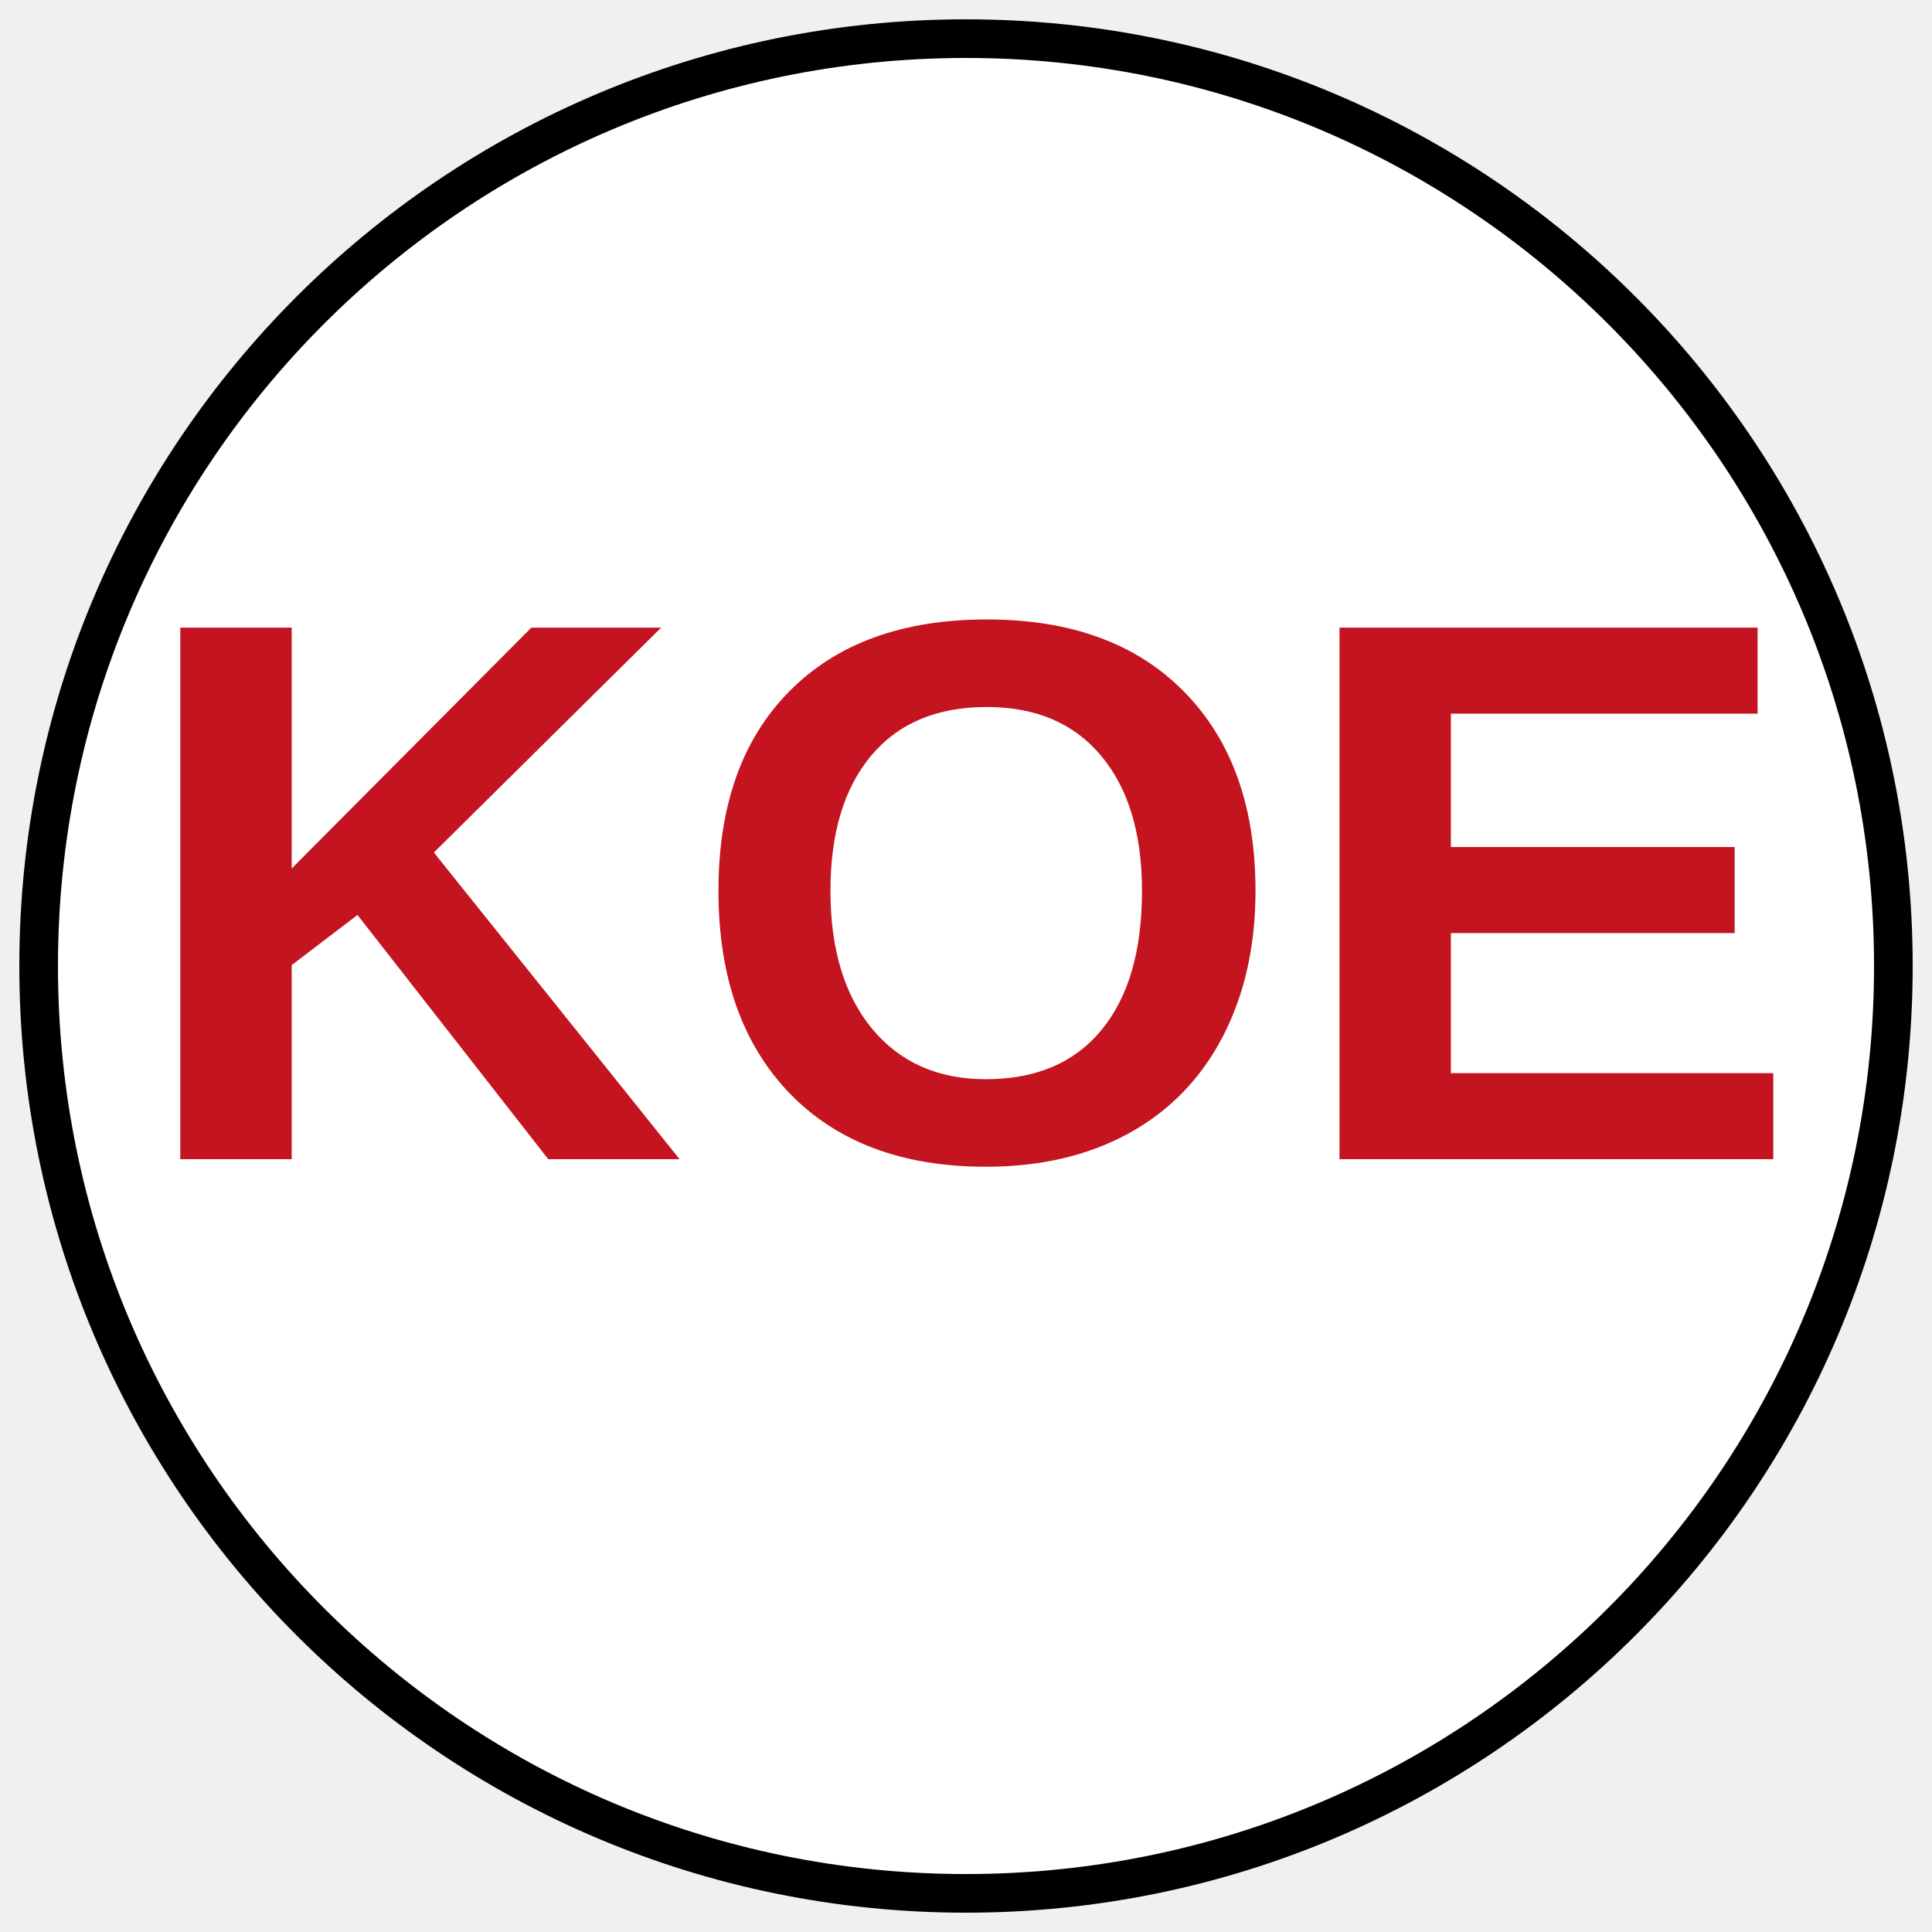
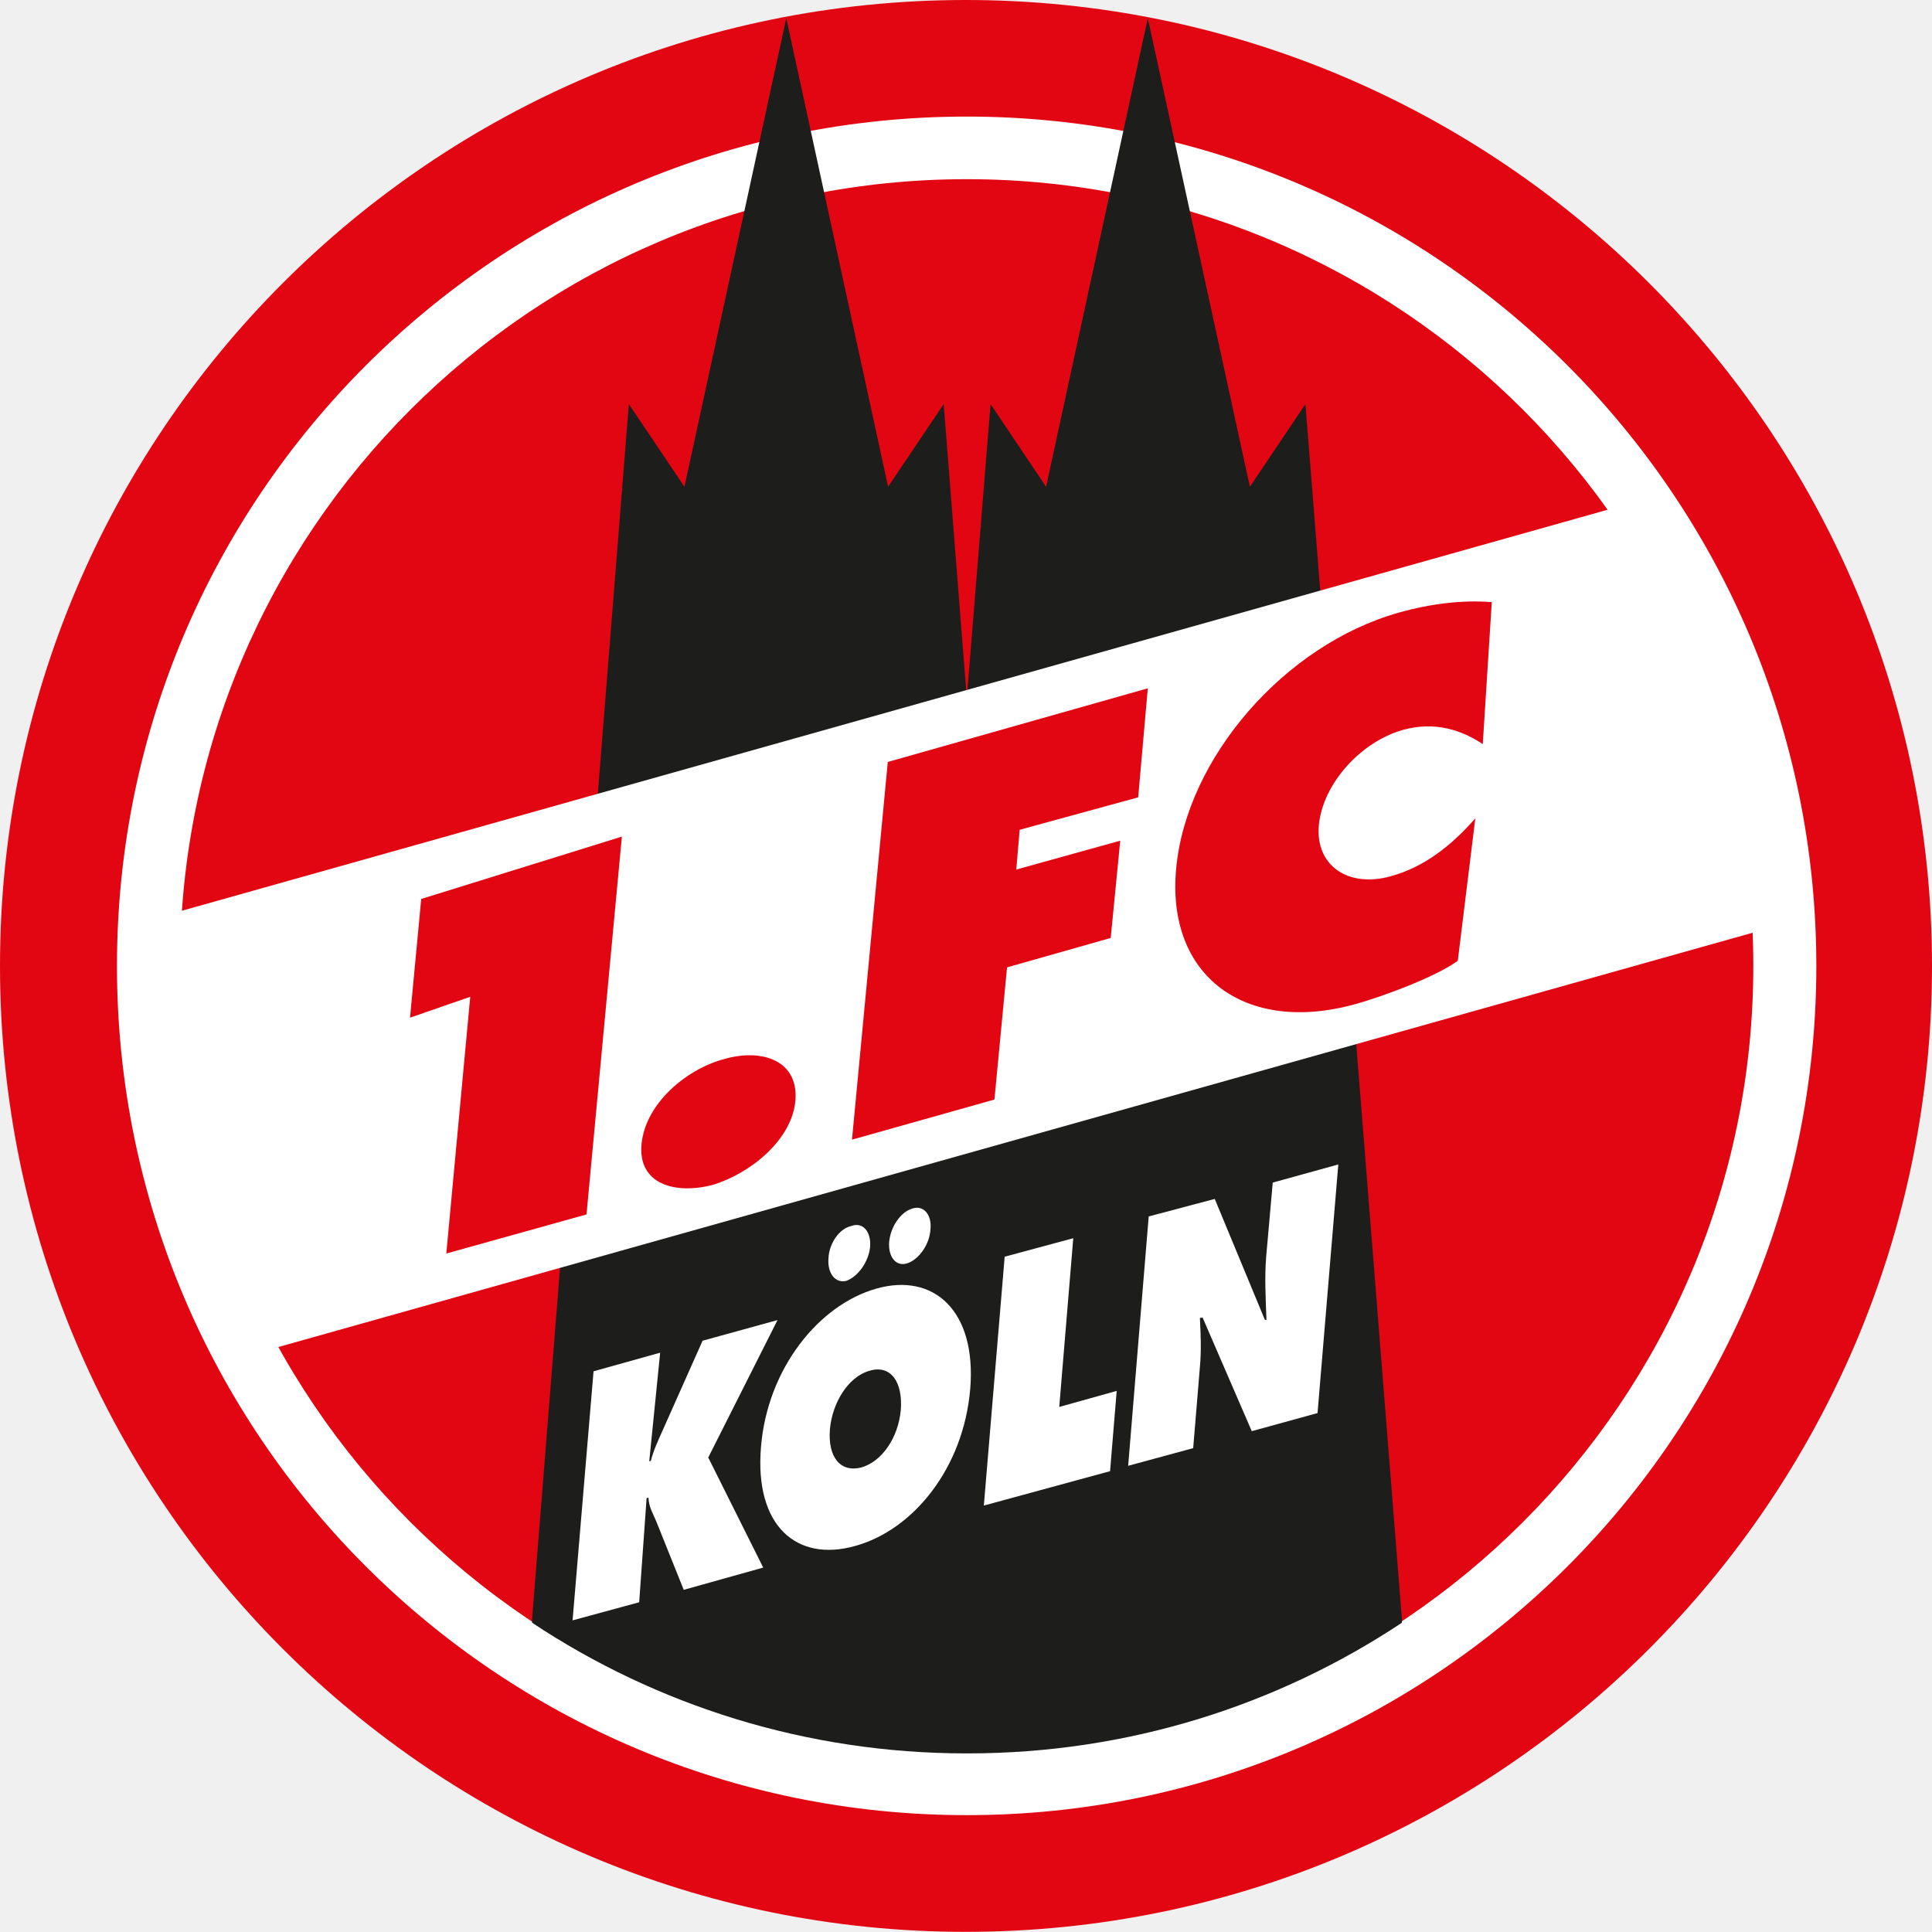
- <svg xmlns="http://www.w3.org/2000/svg" viewBox="0 0 100 100">
-   <circle cx="50" cy="50" r="48" fill="#FFFFFF" stroke="black" stroke-width="2" />
-   <text x="50" y="60" font-family="Arial, sans-serif" font-size="40" font-weight="bold" text-anchor="middle" fill="#C3141F">KOE</text>
+ <svg xmlns="http://www.w3.org/2000/svg" version="1.1" id="Ebene_1" x="0px" y="0px" width="53.6" height="53.596" viewBox="0 0 53.6 53.596" xml:space="preserve">
+   <defs id="defs67">
+ 	
+ 	
+ 	
+ 	
+ 	
+ 	
+ 	
+ 	
+ 	
+ 	
+ 	
+ 	
+ 	
+ 	
+ 	
+ 	
+ 	
+ 	
+ 	
+ 	
+ 	
+ 	
+ 	
+ 	
+ 	
+ 	
+ 	
+ 	
+ 	
+ 	
+ </defs>
+   <path style="fill:#e20613" d="M 0,26.8 C 0,11.999 12.003,0 26.791,0 41.596,0 53.6,12 53.6,26.8 53.6,41.602 41.597,53.596 26.791,53.596 12.003,53.596 0,41.602 0,26.8" id="path6" />
+   <path style="fill:#ffffff" d="m 3.245,26.8 c 0,-13.015 10.56,-23.566 23.577,-23.566 13.01,0 23.569,10.551 23.569,23.566 0,13.013 -10.56,23.558 -23.569,23.558 C 13.805,50.358 3.245,39.813 3.245,26.8" id="path8" />
+   <path style="fill:#e20613" d="m 4.994,26.798 c 0,-12.054 9.776,-21.827 21.828,-21.827 12.046,0 21.821,9.773 21.821,21.827 0,12.055 -9.775,21.823 -21.821,21.823 -12.052,0 -21.828,-9.768 -21.828,-21.823" id="path10" />
+   <path style="fill:#ffffff" d="m 29.123,13.527 -0.053,0.236 c 0,0 -1.248,-1.859 -1.51,-2.25 -0.044,0.545 -0.636,7.86 -0.636,7.86 h -0.203 c 0,0 -0.576,-7.313 -0.619,-7.86 -0.262,0.391 -1.514,2.25 -1.514,2.25 0,0 -2.587,-11.912 -2.773,-12.772 -0.188,0.86 -2.775,12.772 -2.775,12.772 0,0 -1.251,-1.861 -1.514,-2.25 -0.046,0.575 -2.66,33.409 -2.66,33.409 0,0 0,0.022 -10e-4,0.04 3.55,2.342 7.679,3.581 11.946,3.581 h 0.031 c 4.272,0 8.403,-1.239 11.948,-3.583 v -0.045 c 0,0 -2.391,-30.124 -2.65,-33.402 -0.264,0.391 -1.514,2.25 -1.514,2.25 0,0 -2.594,-11.915 -2.781,-12.773 -0.186,0.859 -2.722,12.537 -2.722,12.537" id="path40" />
+   <path style="fill:#1d1d1b" d="m 38.893,44.916 -2.676,-33.705 -1.541,2.294 -2.832,-12.999 -2.822,12.999 -1.54,-2.294 -0.66,8.154 -0.641,-8.154 -1.542,2.294 -2.825,-12.999 -2.825,12.999 -1.542,-2.294 -2.685,33.705 v 0.104 c 3.449,2.288 7.602,3.625 12.049,3.625 h 0.031 c 4.461,0 8.606,-1.337 12.051,-3.625 z" id="path42" />
+   <polygon style="fill:#ffffff" points="4.768,70.224 7.395,82.341 50.664,70.182 47.224,58.283 " id="polygon44" transform="translate(-1.069,-44.578)" />
+   <polygon style="fill:#e20613" points="14.115,72.232 12.444,72.812 12.755,69.518 18.322,67.788 17.341,78.27 13.451,79.355 " id="polygon46" transform="translate(-1.069,-44.578)" />
+   <path style="fill:#e20613" d="m 22.066,30.544 c -0.1,1.087 -1.252,2.012 -2.291,2.329 -1.059,0.274 -2.079,-0.028 -1.977,-1.125 0.104,-1.139 1.257,-2.097 2.303,-2.369 1.038,-0.298 2.065,0.041 1.965,1.165" id="path48" />
+   <polygon style="fill:#e20613" points="25.699,65.717 32.913,63.674 32.646,66.699 29.358,67.599 29.264,68.702 32.148,67.901 31.884,70.6 29.008,71.416 28.658,75.083 24.706,76.196 " id="polygon50" transform="translate(-1.069,-44.578)" />
+   <path style="fill:#e20613" d="m 41.137,20.645 c -0.576,-0.387 -1.324,-0.641 -2.213,-0.396 -1.176,0.332 -2.223,1.494 -2.334,2.639 -0.105,1.143 0.83,1.751 2,1.42 0.904,-0.249 1.654,-0.822 2.34,-1.604 l -0.486,3.952 c -0.651,0.469 -2.123,1 -2.823,1.197 -3.082,0.862 -5.271,-0.78 -4.99,-3.758 0.283,-3.059 2.998,-6.199 6.168,-7.097 0.881,-0.249 1.777,-0.359 2.588,-0.293 z" id="path52" />
+   <path style="fill:#ffffff" d="m 24.139,34.594 c -0.04,0.417 -0.335,0.82 -0.657,0.941 -0.308,0.074 -0.529,-0.205 -0.498,-0.626 0.02,-0.427 0.313,-0.829 0.631,-0.894 0.324,-0.127 0.559,0.162 0.524,0.579 m 1.675,-0.484 c -0.029,0.425 -0.32,0.829 -0.642,0.938 -0.322,0.104 -0.534,-0.189 -0.504,-0.594 0.042,-0.42 0.312,-0.823 0.637,-0.923 0.316,-0.108 0.552,0.166 0.509,0.579 m 1.104,4.412 c -0.184,2.219 -1.594,3.932 -3.198,4.369 -1.603,0.452 -2.796,-0.54 -2.607,-2.756 0.179,-2.166 1.602,-3.935 3.202,-4.385 1.586,-0.449 2.777,0.609 2.603,2.772 m -3.892,1.115 c -0.069,0.801 0.3,1.221 0.867,1.076 0.574,-0.162 1.029,-0.824 1.098,-1.596 0.06,-0.759 -0.267,-1.266 -0.867,-1.088 -0.596,0.167 -1.03,0.89 -1.098,1.608" id="path54" />
+   <polygon style="fill:#ffffff" points="31.866,85.393 28.364,86.347 28.942,79.443 30.845,78.93 30.456,83.611 32.05,83.166 " id="polygon56" transform="translate(-1.069,-44.578)" />
+   <path style="fill:#ffffff" d="m 31.869,33.748 1.832,-0.486 1.391,3.355 h 0.043 C 35.117,36.039 35.08,35.474 35.127,34.875 l 0.183,-2.066 1.819,-0.503 -0.576,6.897 -1.825,0.502 -1.365,-3.154 -0.074,0.014 c 0.023,0.465 0.043,0.888 0,1.359 l -0.186,2.252 -1.804,0.49 z" id="path58" />
+   <path style="fill:#ffffff" d="m 16.467,38.044 1.848,-0.516 -0.303,3.014 0.044,-0.013 c 0.075,-0.295 0.208,-0.576 0.335,-0.861 l 1.101,-2.472 2.079,-0.573 -1.922,3.813 1.525,3.054 -2.205,0.617 -0.744,-1.854 C 18.137,42.026 17.996,41.815 17.991,41.55 l -0.052,0.013 -0.206,2.889 -1.848,0.502 z" id="path60" />
</svg>
